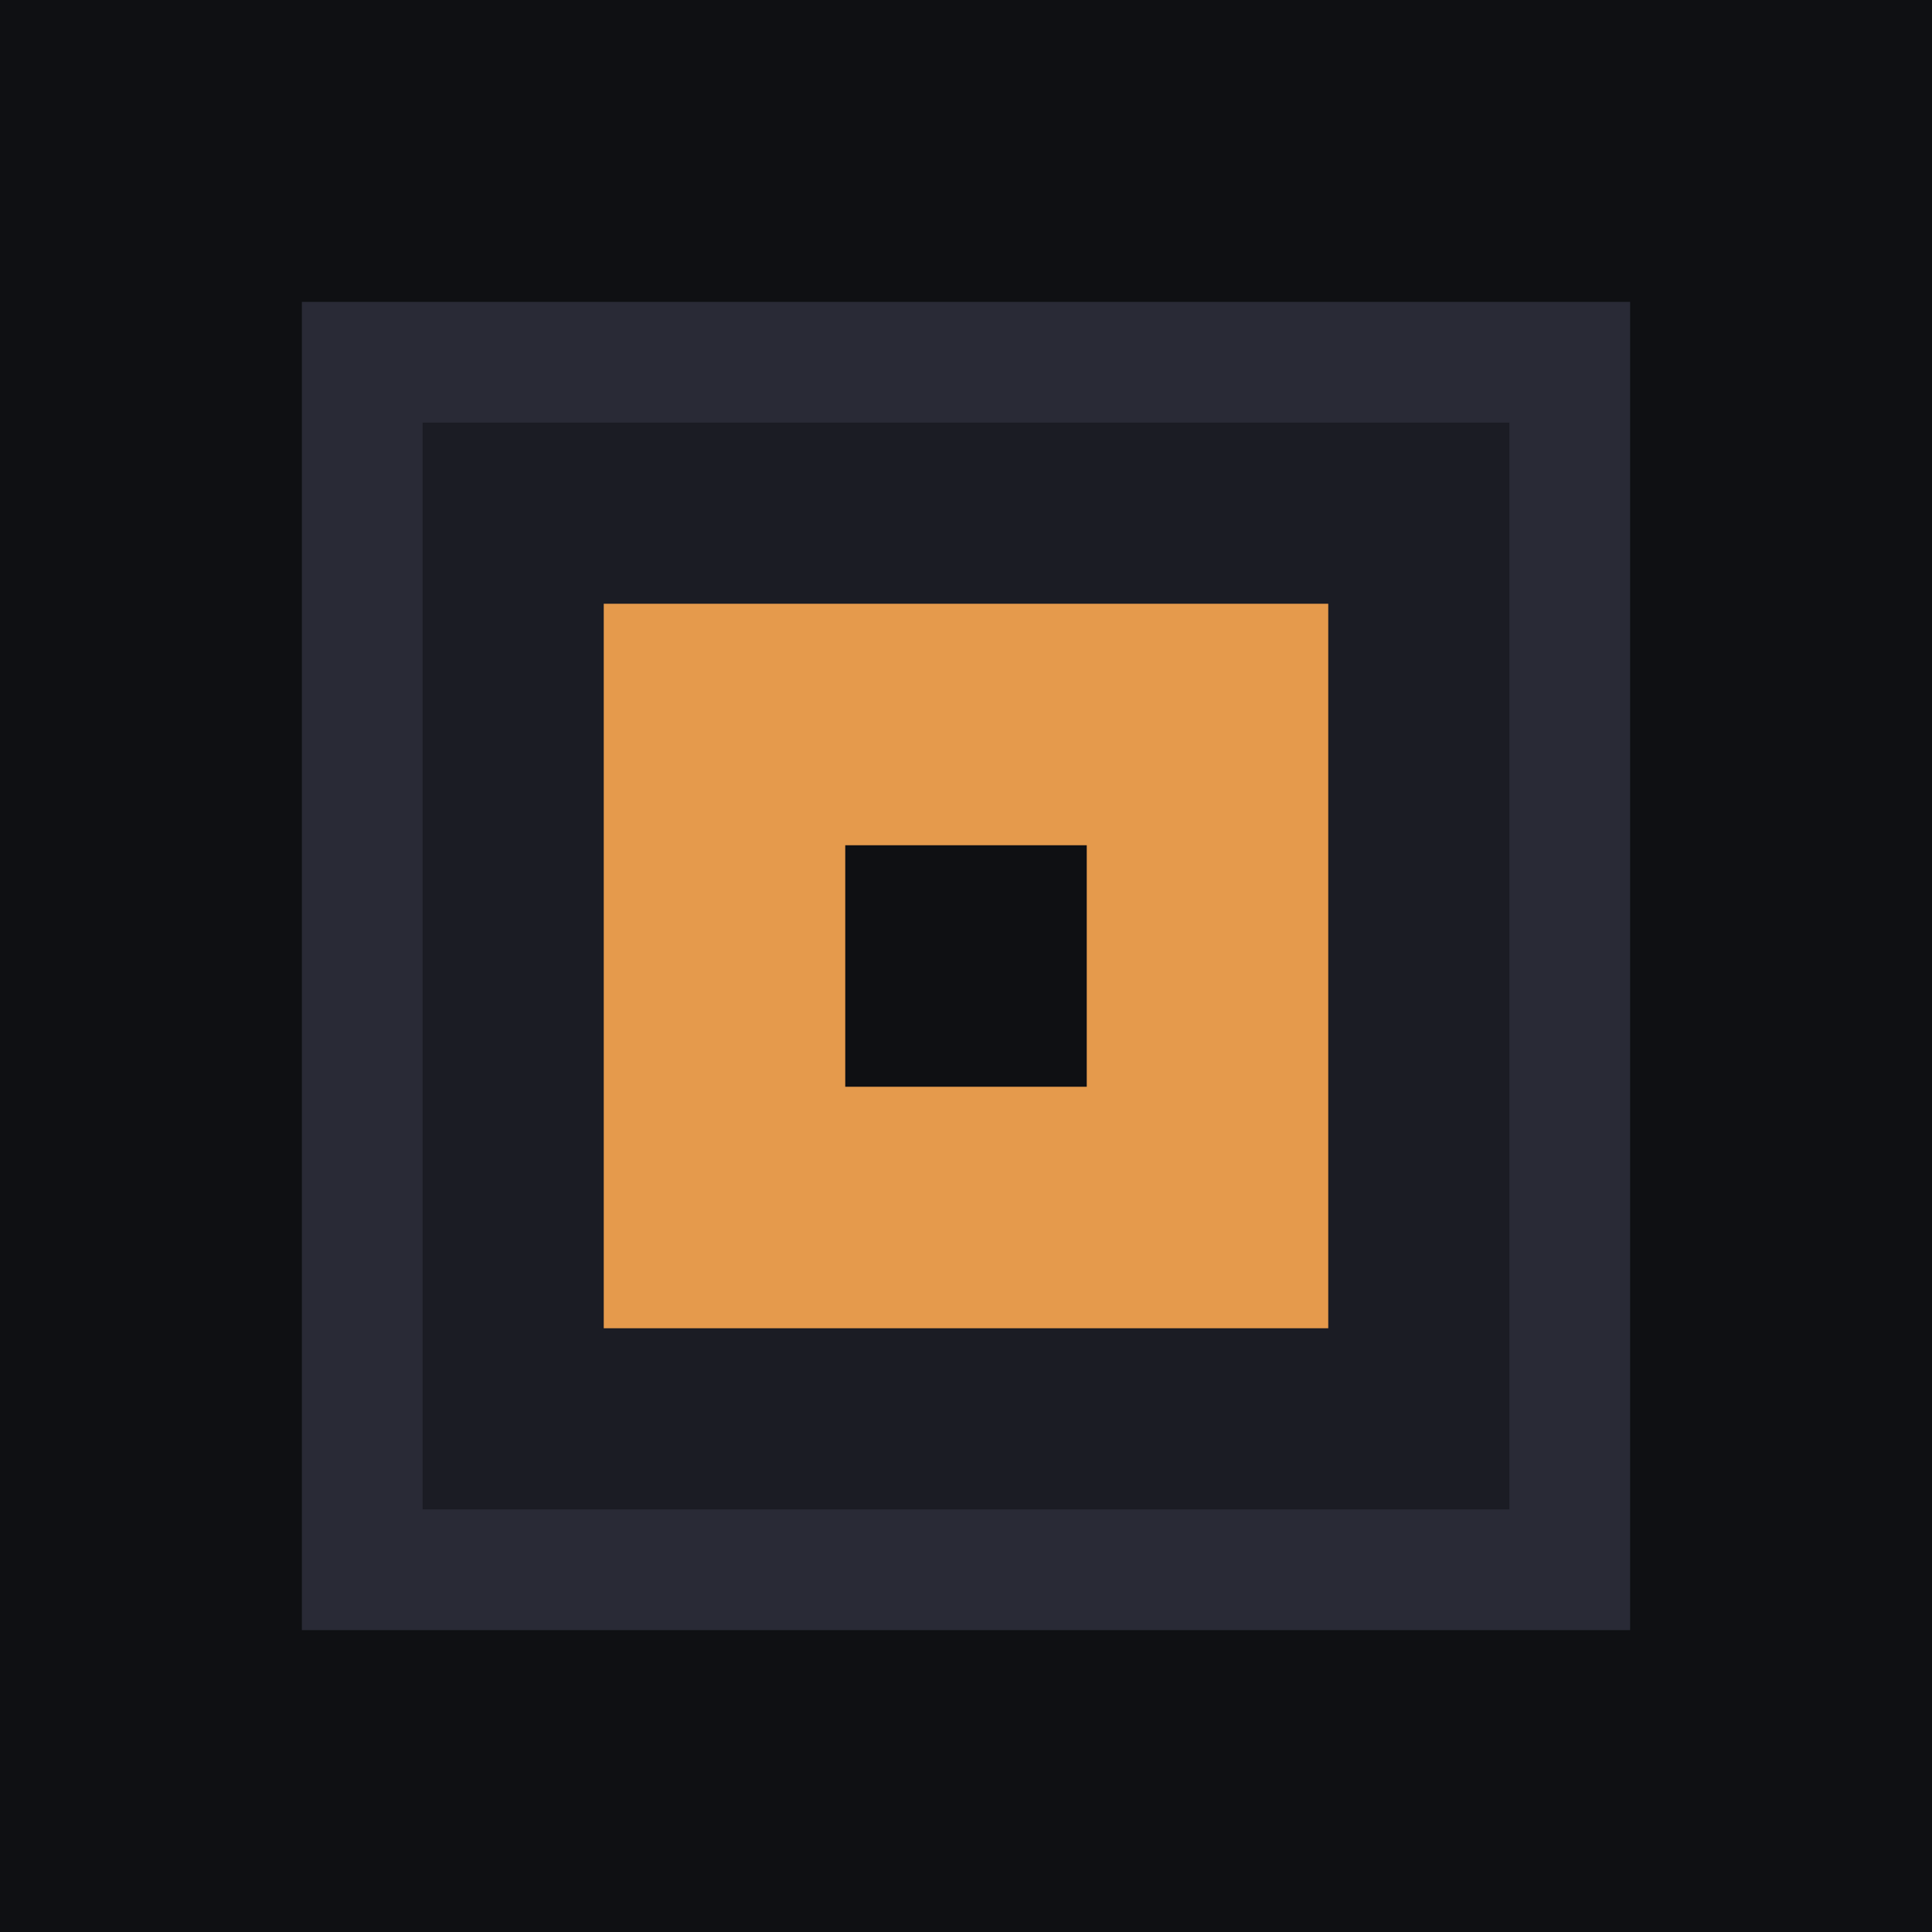
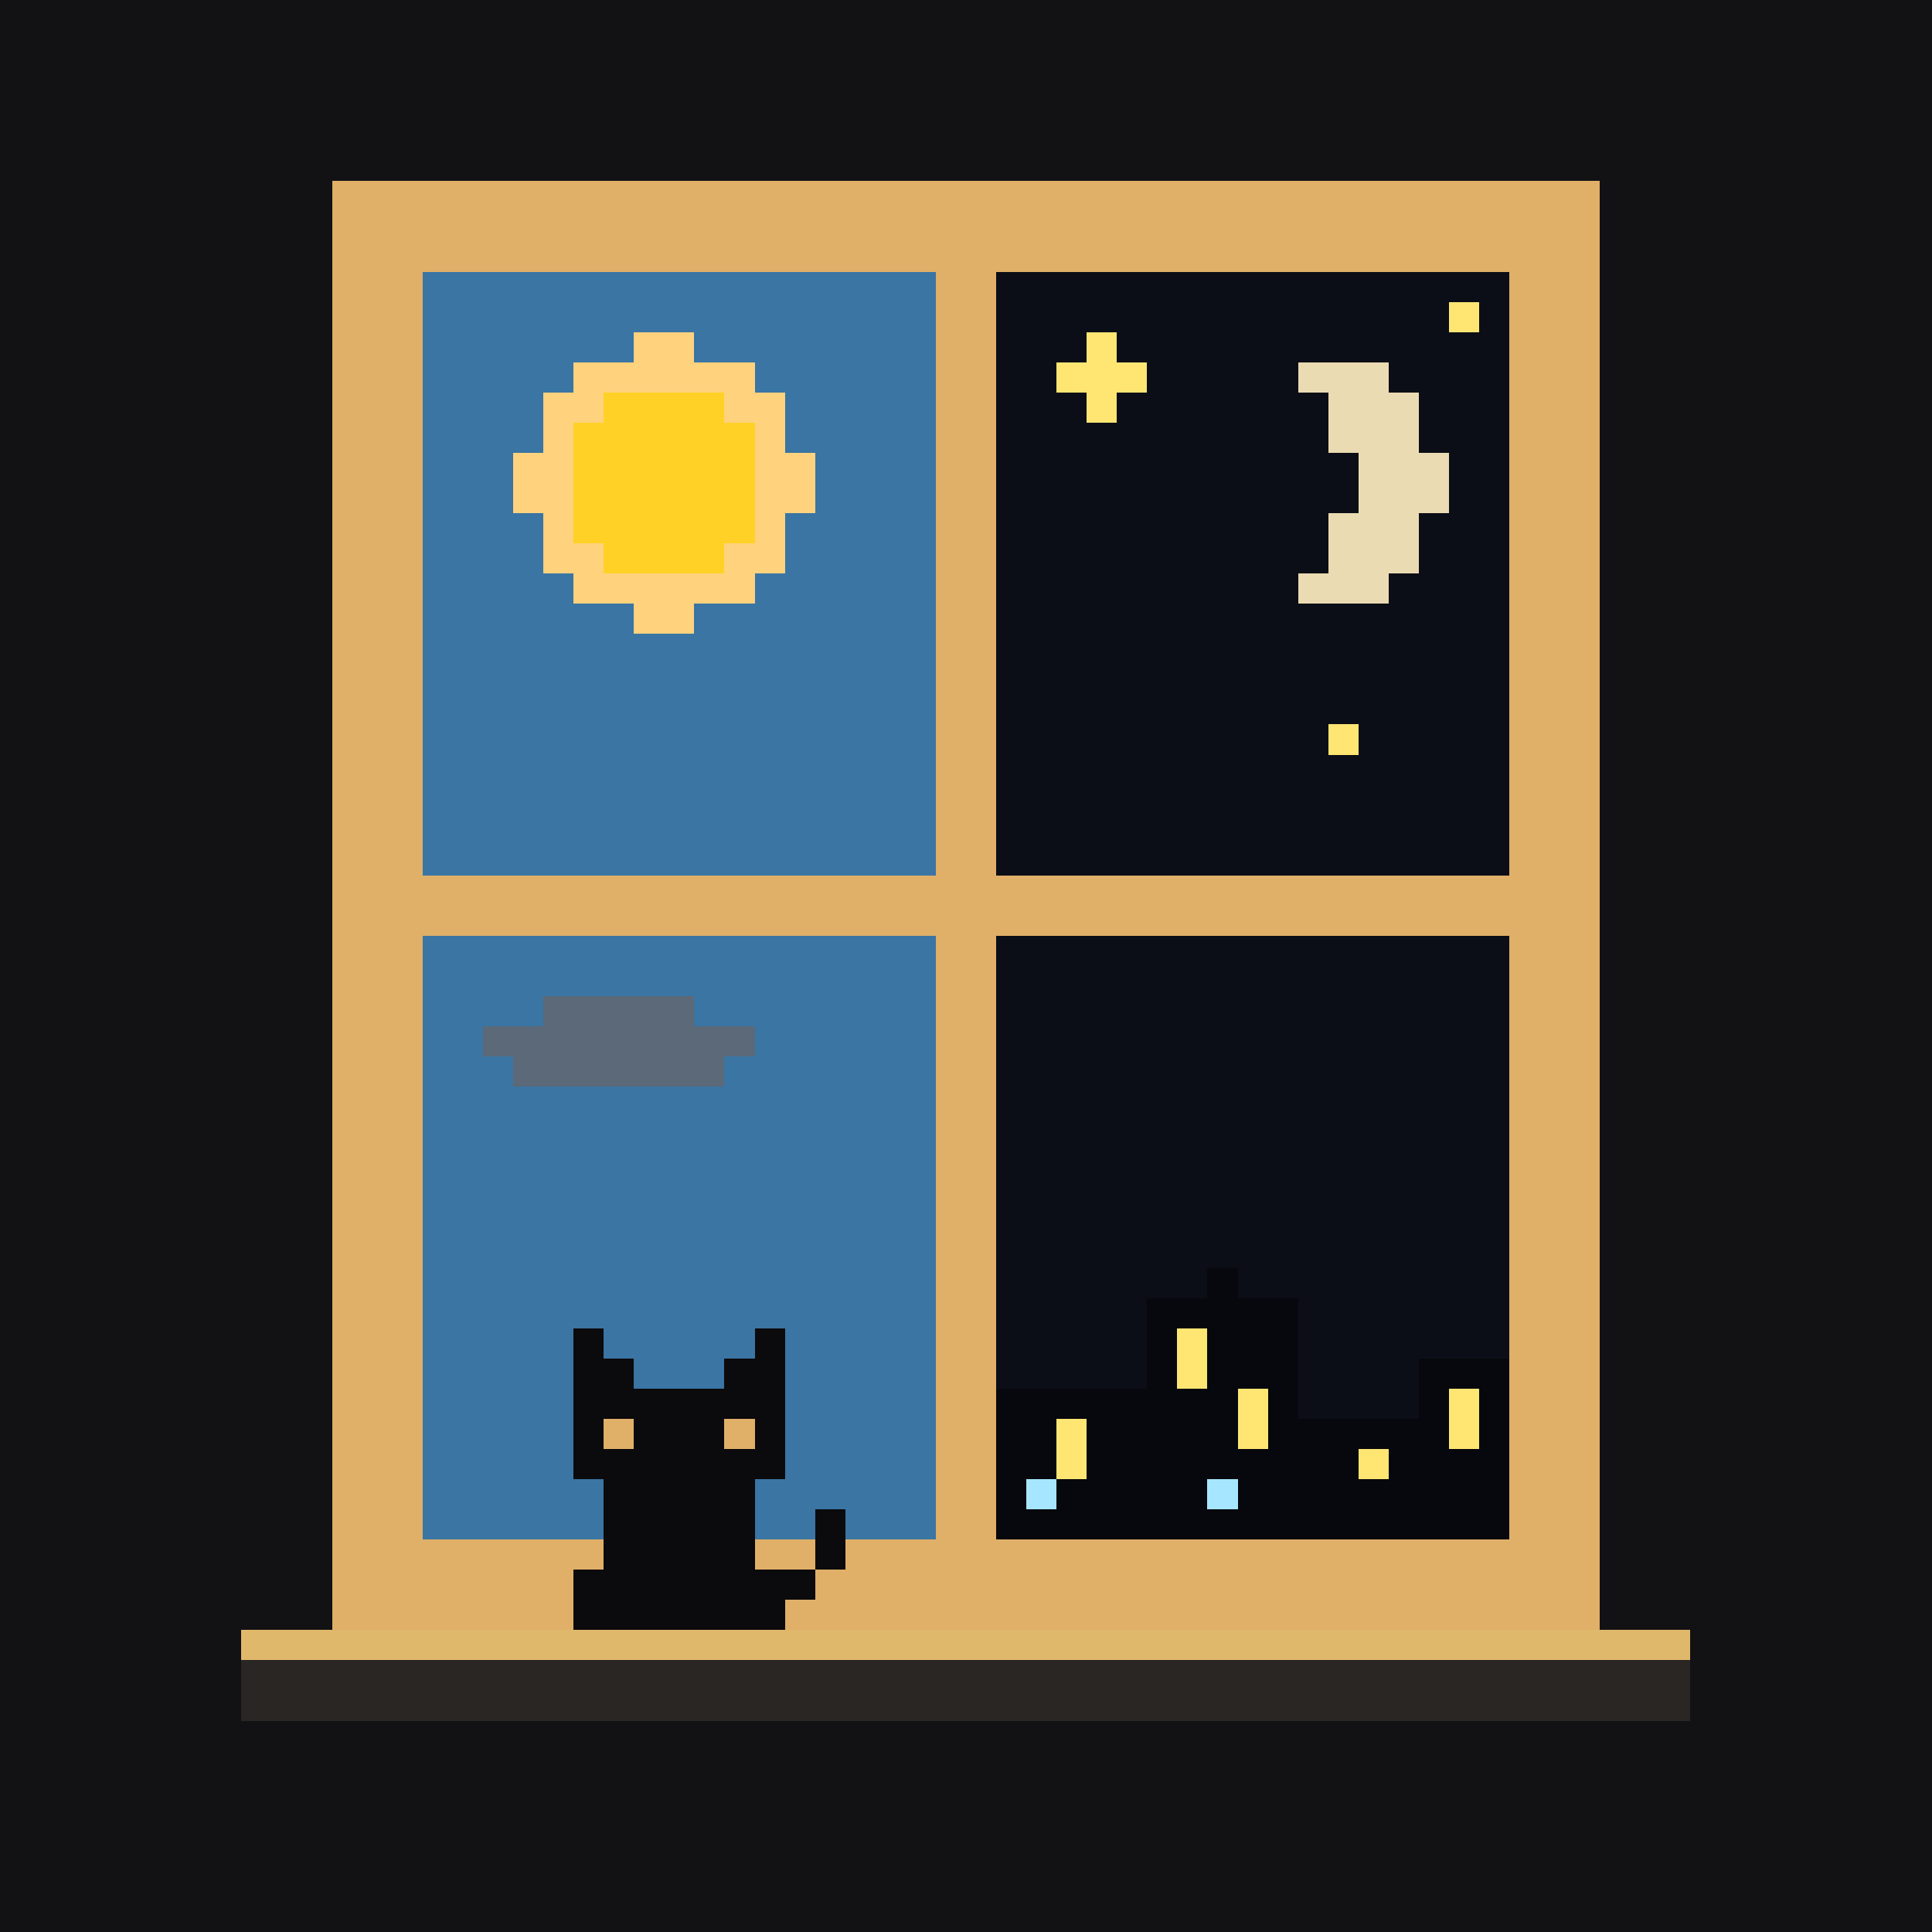
- <svg xmlns="http://www.w3.org/2000/svg" viewBox="0 0 32 32">
-   <rect width="32" height="32" fill="#0f1013" />
-   <rect x="6" y="6" width="20" height="20" fill="#1b1c24" stroke="#292a36" stroke-width="2" />
-   <rect x="10" y="10" width="12" height="12" fill="#e59a4c" />
-   <rect x="14" y="14" width="4" height="4" fill="#0f1013" />
+ <svg xmlns="http://www.w3.org/2000/svg" width="128" height="128" viewBox="0 0 64 64" shape-rendering="crispEdges">
+   <rect x="0" y="0" width="64" height="1" fill="#121214" />
+   <rect x="0" y="1" width="64" height="1" fill="#121214" />
+   <rect x="0" y="2" width="64" height="1" fill="#121214" />
+   <rect x="0" y="3" width="64" height="1" fill="#121214" />
+   <rect x="0" y="4" width="64" height="1" fill="#121214" />
+   <rect x="0" y="5" width="64" height="1" fill="#121214" />
+   <rect x="0" y="6" width="11" height="1" fill="#121214" />
+   <rect x="11" y="6" width="42" height="1" fill="#e0af68" />
+   <rect x="53" y="6" width="11" height="1" fill="#121214" />
+   <rect x="0" y="7" width="11" height="1" fill="#121214" />
+   <rect x="11" y="7" width="42" height="1" fill="#e0af68" />
+   <rect x="53" y="7" width="11" height="1" fill="#121214" />
+   <rect x="0" y="8" width="11" height="1" fill="#121214" />
+   <rect x="11" y="8" width="42" height="1" fill="#e0af68" />
+   <rect x="53" y="8" width="11" height="1" fill="#121214" />
+   <rect x="0" y="9" width="11" height="1" fill="#121214" />
+   <rect x="11" y="9" width="3" height="1" fill="#e0af68" />
+   <rect x="14" y="9" width="17" height="1" fill="#3a75a4" />
+   <rect x="31" y="9" width="2" height="1" fill="#e0af68" />
+   <rect x="33" y="9" width="17" height="1" fill="#0c0e17" />
+   <rect x="50" y="9" width="3" height="1" fill="#e0af68" />
+   <rect x="53" y="9" width="11" height="1" fill="#121214" />
+   <rect x="0" y="10" width="11" height="1" fill="#121214" />
+   <rect x="11" y="10" width="3" height="1" fill="#e0af68" />
+   <rect x="14" y="10" width="17" height="1" fill="#3a75a4" />
+   <rect x="31" y="10" width="2" height="1" fill="#e0af68" />
+   <rect x="33" y="10" width="15" height="1" fill="#0c0e17" />
+   <rect x="48" y="10" width="1" height="1" fill="#ffe673" />
+   <rect x="49" y="10" width="1" height="1" fill="#0c0e17" />
+   <rect x="50" y="10" width="3" height="1" fill="#e0af68" />
+   <rect x="53" y="10" width="11" height="1" fill="#121214" />
+   <rect x="0" y="11" width="11" height="1" fill="#121214" />
+   <rect x="11" y="11" width="3" height="1" fill="#e0af68" />
+   <rect x="14" y="11" width="7" height="1" fill="#3a75a4" />
+   <rect x="21" y="11" width="2" height="1" fill="#ffd27d" />
+   <rect x="23" y="11" width="8" height="1" fill="#3a75a4" />
+   <rect x="31" y="11" width="2" height="1" fill="#e0af68" />
+   <rect x="33" y="11" width="3" height="1" fill="#0c0e17" />
+   <rect x="36" y="11" width="1" height="1" fill="#ffe673" />
+   <rect x="37" y="11" width="13" height="1" fill="#0c0e17" />
+   <rect x="50" y="11" width="3" height="1" fill="#e0af68" />
+   <rect x="53" y="11" width="11" height="1" fill="#121214" />
+   <rect x="0" y="12" width="11" height="1" fill="#121214" />
+   <rect x="11" y="12" width="3" height="1" fill="#e0af68" />
+   <rect x="14" y="12" width="5" height="1" fill="#3a75a4" />
+   <rect x="19" y="12" width="6" height="1" fill="#ffd27d" />
+   <rect x="25" y="12" width="6" height="1" fill="#3a75a4" />
+   <rect x="31" y="12" width="2" height="1" fill="#e0af68" />
+   <rect x="33" y="12" width="2" height="1" fill="#0c0e17" />
+   <rect x="35" y="12" width="3" height="1" fill="#ffe673" />
+   <rect x="38" y="12" width="5" height="1" fill="#0c0e17" />
+   <rect x="43" y="12" width="3" height="1" fill="#ebdbb2" />
+   <rect x="46" y="12" width="4" height="1" fill="#0c0e17" />
+   <rect x="50" y="12" width="3" height="1" fill="#e0af68" />
+   <rect x="53" y="12" width="11" height="1" fill="#121214" />
+   <rect x="0" y="13" width="11" height="1" fill="#121214" />
+   <rect x="11" y="13" width="3" height="1" fill="#e0af68" />
+   <rect x="14" y="13" width="4" height="1" fill="#3a75a4" />
+   <rect x="18" y="13" width="2" height="1" fill="#ffd27d" />
+   <rect x="20" y="13" width="4" height="1" fill="#ffd126" />
+   <rect x="24" y="13" width="2" height="1" fill="#ffd27d" />
+   <rect x="26" y="13" width="5" height="1" fill="#3a75a4" />
+   <rect x="31" y="13" width="2" height="1" fill="#e0af68" />
+   <rect x="33" y="13" width="3" height="1" fill="#0c0e17" />
+   <rect x="36" y="13" width="1" height="1" fill="#ffe673" />
+   <rect x="37" y="13" width="7" height="1" fill="#0c0e17" />
+   <rect x="44" y="13" width="3" height="1" fill="#ebdbb2" />
+   <rect x="47" y="13" width="3" height="1" fill="#0c0e17" />
+   <rect x="50" y="13" width="3" height="1" fill="#e0af68" />
+   <rect x="53" y="13" width="11" height="1" fill="#121214" />
+   <rect x="0" y="14" width="11" height="1" fill="#121214" />
+   <rect x="11" y="14" width="3" height="1" fill="#e0af68" />
+   <rect x="14" y="14" width="4" height="1" fill="#3a75a4" />
+   <rect x="18" y="14" width="1" height="1" fill="#ffd27d" />
+   <rect x="19" y="14" width="6" height="1" fill="#ffd126" />
+   <rect x="25" y="14" width="1" height="1" fill="#ffd27d" />
+   <rect x="26" y="14" width="5" height="1" fill="#3a75a4" />
+   <rect x="31" y="14" width="2" height="1" fill="#e0af68" />
+   <rect x="33" y="14" width="11" height="1" fill="#0c0e17" />
+   <rect x="44" y="14" width="3" height="1" fill="#ebdbb2" />
+   <rect x="47" y="14" width="3" height="1" fill="#0c0e17" />
+   <rect x="50" y="14" width="3" height="1" fill="#e0af68" />
+   <rect x="53" y="14" width="11" height="1" fill="#121214" />
+   <rect x="0" y="15" width="11" height="1" fill="#121214" />
+   <rect x="11" y="15" width="3" height="1" fill="#e0af68" />
+   <rect x="14" y="15" width="3" height="1" fill="#3a75a4" />
+   <rect x="17" y="15" width="2" height="1" fill="#ffd27d" />
+   <rect x="19" y="15" width="6" height="1" fill="#ffd126" />
+   <rect x="25" y="15" width="2" height="1" fill="#ffd27d" />
+   <rect x="27" y="15" width="4" height="1" fill="#3a75a4" />
+   <rect x="31" y="15" width="2" height="1" fill="#e0af68" />
+   <rect x="33" y="15" width="12" height="1" fill="#0c0e17" />
+   <rect x="45" y="15" width="3" height="1" fill="#ebdbb2" />
+   <rect x="48" y="15" width="2" height="1" fill="#0c0e17" />
+   <rect x="50" y="15" width="3" height="1" fill="#e0af68" />
+   <rect x="53" y="15" width="11" height="1" fill="#121214" />
+   <rect x="0" y="16" width="11" height="1" fill="#121214" />
+   <rect x="11" y="16" width="3" height="1" fill="#e0af68" />
+   <rect x="14" y="16" width="3" height="1" fill="#3a75a4" />
+   <rect x="17" y="16" width="2" height="1" fill="#ffd27d" />
+   <rect x="19" y="16" width="6" height="1" fill="#ffd126" />
+   <rect x="25" y="16" width="2" height="1" fill="#ffd27d" />
+   <rect x="27" y="16" width="4" height="1" fill="#3a75a4" />
+   <rect x="31" y="16" width="2" height="1" fill="#e0af68" />
+   <rect x="33" y="16" width="12" height="1" fill="#0c0e17" />
+   <rect x="45" y="16" width="3" height="1" fill="#ebdbb2" />
+   <rect x="48" y="16" width="2" height="1" fill="#0c0e17" />
+   <rect x="50" y="16" width="3" height="1" fill="#e0af68" />
+   <rect x="53" y="16" width="11" height="1" fill="#121214" />
+   <rect x="0" y="17" width="11" height="1" fill="#121214" />
+   <rect x="11" y="17" width="3" height="1" fill="#e0af68" />
+   <rect x="14" y="17" width="4" height="1" fill="#3a75a4" />
+   <rect x="18" y="17" width="1" height="1" fill="#ffd27d" />
+   <rect x="19" y="17" width="6" height="1" fill="#ffd126" />
+   <rect x="25" y="17" width="1" height="1" fill="#ffd27d" />
+   <rect x="26" y="17" width="5" height="1" fill="#3a75a4" />
+   <rect x="31" y="17" width="2" height="1" fill="#e0af68" />
+   <rect x="33" y="17" width="11" height="1" fill="#0c0e17" />
+   <rect x="44" y="17" width="3" height="1" fill="#ebdbb2" />
+   <rect x="47" y="17" width="3" height="1" fill="#0c0e17" />
+   <rect x="50" y="17" width="3" height="1" fill="#e0af68" />
+   <rect x="53" y="17" width="11" height="1" fill="#121214" />
+   <rect x="0" y="18" width="11" height="1" fill="#121214" />
+   <rect x="11" y="18" width="3" height="1" fill="#e0af68" />
+   <rect x="14" y="18" width="4" height="1" fill="#3a75a4" />
+   <rect x="18" y="18" width="2" height="1" fill="#ffd27d" />
+   <rect x="20" y="18" width="4" height="1" fill="#ffd126" />
+   <rect x="24" y="18" width="2" height="1" fill="#ffd27d" />
+   <rect x="26" y="18" width="5" height="1" fill="#3a75a4" />
+   <rect x="31" y="18" width="2" height="1" fill="#e0af68" />
+   <rect x="33" y="18" width="11" height="1" fill="#0c0e17" />
+   <rect x="44" y="18" width="3" height="1" fill="#ebdbb2" />
+   <rect x="47" y="18" width="3" height="1" fill="#0c0e17" />
+   <rect x="50" y="18" width="3" height="1" fill="#e0af68" />
+   <rect x="53" y="18" width="11" height="1" fill="#121214" />
+   <rect x="0" y="19" width="11" height="1" fill="#121214" />
+   <rect x="11" y="19" width="3" height="1" fill="#e0af68" />
+   <rect x="14" y="19" width="5" height="1" fill="#3a75a4" />
+   <rect x="19" y="19" width="6" height="1" fill="#ffd27d" />
+   <rect x="25" y="19" width="6" height="1" fill="#3a75a4" />
+   <rect x="31" y="19" width="2" height="1" fill="#e0af68" />
+   <rect x="33" y="19" width="10" height="1" fill="#0c0e17" />
+   <rect x="43" y="19" width="3" height="1" fill="#ebdbb2" />
+   <rect x="46" y="19" width="4" height="1" fill="#0c0e17" />
+   <rect x="50" y="19" width="3" height="1" fill="#e0af68" />
+   <rect x="53" y="19" width="11" height="1" fill="#121214" />
+   <rect x="0" y="20" width="11" height="1" fill="#121214" />
+   <rect x="11" y="20" width="3" height="1" fill="#e0af68" />
+   <rect x="14" y="20" width="7" height="1" fill="#3a75a4" />
+   <rect x="21" y="20" width="2" height="1" fill="#ffd27d" />
+   <rect x="23" y="20" width="8" height="1" fill="#3a75a4" />
+   <rect x="31" y="20" width="2" height="1" fill="#e0af68" />
+   <rect x="33" y="20" width="17" height="1" fill="#0c0e17" />
+   <rect x="50" y="20" width="3" height="1" fill="#e0af68" />
+   <rect x="53" y="20" width="11" height="1" fill="#121214" />
+   <rect x="0" y="21" width="11" height="1" fill="#121214" />
+   <rect x="11" y="21" width="3" height="1" fill="#e0af68" />
+   <rect x="14" y="21" width="17" height="1" fill="#3a75a4" />
+   <rect x="31" y="21" width="2" height="1" fill="#e0af68" />
+   <rect x="33" y="21" width="17" height="1" fill="#0c0e17" />
+   <rect x="50" y="21" width="3" height="1" fill="#e0af68" />
+   <rect x="53" y="21" width="11" height="1" fill="#121214" />
+   <rect x="0" y="22" width="11" height="1" fill="#121214" />
+   <rect x="11" y="22" width="3" height="1" fill="#e0af68" />
+   <rect x="14" y="22" width="17" height="1" fill="#3a75a4" />
+   <rect x="31" y="22" width="2" height="1" fill="#e0af68" />
+   <rect x="33" y="22" width="17" height="1" fill="#0c0e17" />
+   <rect x="50" y="22" width="3" height="1" fill="#e0af68" />
+   <rect x="53" y="22" width="11" height="1" fill="#121214" />
+   <rect x="0" y="23" width="11" height="1" fill="#121214" />
+   <rect x="11" y="23" width="3" height="1" fill="#e0af68" />
+   <rect x="14" y="23" width="17" height="1" fill="#3a75a4" />
+   <rect x="31" y="23" width="2" height="1" fill="#e0af68" />
+   <rect x="33" y="23" width="17" height="1" fill="#0c0e17" />
+   <rect x="50" y="23" width="3" height="1" fill="#e0af68" />
+   <rect x="53" y="23" width="11" height="1" fill="#121214" />
+   <rect x="0" y="24" width="11" height="1" fill="#121214" />
+   <rect x="11" y="24" width="3" height="1" fill="#e0af68" />
+   <rect x="14" y="24" width="17" height="1" fill="#3a75a4" />
+   <rect x="31" y="24" width="2" height="1" fill="#e0af68" />
+   <rect x="33" y="24" width="11" height="1" fill="#0c0e17" />
+   <rect x="44" y="24" width="1" height="1" fill="#ffe673" />
+   <rect x="45" y="24" width="5" height="1" fill="#0c0e17" />
+   <rect x="50" y="24" width="3" height="1" fill="#e0af68" />
+   <rect x="53" y="24" width="11" height="1" fill="#121214" />
+   <rect x="0" y="25" width="11" height="1" fill="#121214" />
+   <rect x="11" y="25" width="3" height="1" fill="#e0af68" />
+   <rect x="14" y="25" width="17" height="1" fill="#3a75a4" />
+   <rect x="31" y="25" width="2" height="1" fill="#e0af68" />
+   <rect x="33" y="25" width="17" height="1" fill="#0c0e17" />
+   <rect x="50" y="25" width="3" height="1" fill="#e0af68" />
+   <rect x="53" y="25" width="11" height="1" fill="#121214" />
+   <rect x="0" y="26" width="11" height="1" fill="#121214" />
+   <rect x="11" y="26" width="3" height="1" fill="#e0af68" />
+   <rect x="14" y="26" width="17" height="1" fill="#3a75a4" />
+   <rect x="31" y="26" width="2" height="1" fill="#e0af68" />
+   <rect x="33" y="26" width="17" height="1" fill="#0c0e17" />
+   <rect x="50" y="26" width="3" height="1" fill="#e0af68" />
+   <rect x="53" y="26" width="11" height="1" fill="#121214" />
+   <rect x="0" y="27" width="11" height="1" fill="#121214" />
+   <rect x="11" y="27" width="3" height="1" fill="#e0af68" />
+   <rect x="14" y="27" width="17" height="1" fill="#3a75a4" />
+   <rect x="31" y="27" width="2" height="1" fill="#e0af68" />
+   <rect x="33" y="27" width="17" height="1" fill="#0c0e17" />
+   <rect x="50" y="27" width="3" height="1" fill="#e0af68" />
+   <rect x="53" y="27" width="11" height="1" fill="#121214" />
+   <rect x="0" y="28" width="11" height="1" fill="#121214" />
+   <rect x="11" y="28" width="3" height="1" fill="#e0af68" />
+   <rect x="14" y="28" width="17" height="1" fill="#3a75a4" />
+   <rect x="31" y="28" width="2" height="1" fill="#e0af68" />
+   <rect x="33" y="28" width="17" height="1" fill="#0c0e17" />
+   <rect x="50" y="28" width="3" height="1" fill="#e0af68" />
+   <rect x="53" y="28" width="11" height="1" fill="#121214" />
+   <rect x="0" y="29" width="11" height="1" fill="#121214" />
+   <rect x="11" y="29" width="42" height="1" fill="#e0af68" />
+   <rect x="53" y="29" width="11" height="1" fill="#121214" />
+   <rect x="0" y="30" width="11" height="1" fill="#121214" />
+   <rect x="11" y="30" width="42" height="1" fill="#e0af68" />
+   <rect x="53" y="30" width="11" height="1" fill="#121214" />
+   <rect x="0" y="31" width="11" height="1" fill="#121214" />
+   <rect x="11" y="31" width="3" height="1" fill="#e0af68" />
+   <rect x="14" y="31" width="17" height="1" fill="#3a75a4" />
+   <rect x="31" y="31" width="2" height="1" fill="#e0af68" />
+   <rect x="33" y="31" width="17" height="1" fill="#0c0e17" />
+   <rect x="50" y="31" width="3" height="1" fill="#e0af68" />
+   <rect x="53" y="31" width="11" height="1" fill="#121214" />
+   <rect x="0" y="32" width="11" height="1" fill="#121214" />
+   <rect x="11" y="32" width="3" height="1" fill="#e0af68" />
+   <rect x="14" y="32" width="17" height="1" fill="#3a75a4" />
+   <rect x="31" y="32" width="2" height="1" fill="#e0af68" />
+   <rect x="33" y="32" width="17" height="1" fill="#0c0e17" />
+   <rect x="50" y="32" width="3" height="1" fill="#e0af68" />
+   <rect x="53" y="32" width="11" height="1" fill="#121214" />
+   <rect x="0" y="33" width="11" height="1" fill="#121214" />
+   <rect x="11" y="33" width="3" height="1" fill="#e0af68" />
+   <rect x="14" y="33" width="4" height="1" fill="#3a75a4" />
+   <rect x="18" y="33" width="5" height="1" fill="#5b6978" />
+   <rect x="23" y="33" width="8" height="1" fill="#3a75a4" />
+   <rect x="31" y="33" width="2" height="1" fill="#e0af68" />
+   <rect x="33" y="33" width="17" height="1" fill="#0c0e17" />
+   <rect x="50" y="33" width="3" height="1" fill="#e0af68" />
+   <rect x="53" y="33" width="11" height="1" fill="#121214" />
+   <rect x="0" y="34" width="11" height="1" fill="#121214" />
+   <rect x="11" y="34" width="3" height="1" fill="#e0af68" />
+   <rect x="14" y="34" width="2" height="1" fill="#3a75a4" />
+   <rect x="16" y="34" width="9" height="1" fill="#5b6978" />
+   <rect x="25" y="34" width="6" height="1" fill="#3a75a4" />
+   <rect x="31" y="34" width="2" height="1" fill="#e0af68" />
+   <rect x="33" y="34" width="17" height="1" fill="#0c0e17" />
+   <rect x="50" y="34" width="3" height="1" fill="#e0af68" />
+   <rect x="53" y="34" width="11" height="1" fill="#121214" />
+   <rect x="0" y="35" width="11" height="1" fill="#121214" />
+   <rect x="11" y="35" width="3" height="1" fill="#e0af68" />
+   <rect x="14" y="35" width="3" height="1" fill="#3a75a4" />
+   <rect x="17" y="35" width="7" height="1" fill="#5b6978" />
+   <rect x="24" y="35" width="7" height="1" fill="#3a75a4" />
+   <rect x="31" y="35" width="2" height="1" fill="#e0af68" />
+   <rect x="33" y="35" width="17" height="1" fill="#0c0e17" />
+   <rect x="50" y="35" width="3" height="1" fill="#e0af68" />
+   <rect x="53" y="35" width="11" height="1" fill="#121214" />
+   <rect x="0" y="36" width="11" height="1" fill="#121214" />
+   <rect x="11" y="36" width="3" height="1" fill="#e0af68" />
+   <rect x="14" y="36" width="17" height="1" fill="#3a75a4" />
+   <rect x="31" y="36" width="2" height="1" fill="#e0af68" />
+   <rect x="33" y="36" width="17" height="1" fill="#0c0e17" />
+   <rect x="50" y="36" width="3" height="1" fill="#e0af68" />
+   <rect x="53" y="36" width="11" height="1" fill="#121214" />
+   <rect x="0" y="37" width="11" height="1" fill="#121214" />
+   <rect x="11" y="37" width="3" height="1" fill="#e0af68" />
+   <rect x="14" y="37" width="17" height="1" fill="#3a75a4" />
+   <rect x="31" y="37" width="2" height="1" fill="#e0af68" />
+   <rect x="33" y="37" width="17" height="1" fill="#0c0e17" />
+   <rect x="50" y="37" width="3" height="1" fill="#e0af68" />
+   <rect x="53" y="37" width="11" height="1" fill="#121214" />
+   <rect x="0" y="38" width="11" height="1" fill="#121214" />
+   <rect x="11" y="38" width="3" height="1" fill="#e0af68" />
+   <rect x="14" y="38" width="17" height="1" fill="#3a75a4" />
+   <rect x="31" y="38" width="2" height="1" fill="#e0af68" />
+   <rect x="33" y="38" width="17" height="1" fill="#0c0e17" />
+   <rect x="50" y="38" width="3" height="1" fill="#e0af68" />
+   <rect x="53" y="38" width="11" height="1" fill="#121214" />
+   <rect x="0" y="39" width="11" height="1" fill="#121214" />
+   <rect x="11" y="39" width="3" height="1" fill="#e0af68" />
+   <rect x="14" y="39" width="17" height="1" fill="#3a75a4" />
+   <rect x="31" y="39" width="2" height="1" fill="#e0af68" />
+   <rect x="33" y="39" width="17" height="1" fill="#0c0e17" />
+   <rect x="50" y="39" width="3" height="1" fill="#e0af68" />
+   <rect x="53" y="39" width="11" height="1" fill="#121214" />
+   <rect x="0" y="40" width="11" height="1" fill="#121214" />
+   <rect x="11" y="40" width="3" height="1" fill="#e0af68" />
+   <rect x="14" y="40" width="17" height="1" fill="#3a75a4" />
+   <rect x="31" y="40" width="2" height="1" fill="#e0af68" />
+   <rect x="33" y="40" width="17" height="1" fill="#0c0e17" />
+   <rect x="50" y="40" width="3" height="1" fill="#e0af68" />
+   <rect x="53" y="40" width="11" height="1" fill="#121214" />
+   <rect x="0" y="41" width="11" height="1" fill="#121214" />
+   <rect x="11" y="41" width="3" height="1" fill="#e0af68" />
+   <rect x="14" y="41" width="17" height="1" fill="#3a75a4" />
+   <rect x="31" y="41" width="2" height="1" fill="#e0af68" />
+   <rect x="33" y="41" width="17" height="1" fill="#0c0e17" />
+   <rect x="50" y="41" width="3" height="1" fill="#e0af68" />
+   <rect x="53" y="41" width="11" height="1" fill="#121214" />
+   <rect x="0" y="42" width="11" height="1" fill="#121214" />
+   <rect x="11" y="42" width="3" height="1" fill="#e0af68" />
+   <rect x="14" y="42" width="17" height="1" fill="#3a75a4" />
+   <rect x="31" y="42" width="2" height="1" fill="#e0af68" />
+   <rect x="33" y="42" width="7" height="1" fill="#0c0e17" />
+   <rect x="40" y="42" width="1" height="1" fill="#07080d" />
+   <rect x="41" y="42" width="9" height="1" fill="#0c0e17" />
+   <rect x="50" y="42" width="3" height="1" fill="#e0af68" />
+   <rect x="53" y="42" width="11" height="1" fill="#121214" />
+   <rect x="0" y="43" width="11" height="1" fill="#121214" />
+   <rect x="11" y="43" width="3" height="1" fill="#e0af68" />
+   <rect x="14" y="43" width="17" height="1" fill="#3a75a4" />
+   <rect x="31" y="43" width="2" height="1" fill="#e0af68" />
+   <rect x="33" y="43" width="5" height="1" fill="#0c0e17" />
+   <rect x="38" y="43" width="5" height="1" fill="#07080d" />
+   <rect x="43" y="43" width="7" height="1" fill="#0c0e17" />
+   <rect x="50" y="43" width="3" height="1" fill="#e0af68" />
+   <rect x="53" y="43" width="11" height="1" fill="#121214" />
+   <rect x="0" y="44" width="11" height="1" fill="#121214" />
+   <rect x="11" y="44" width="3" height="1" fill="#e0af68" />
+   <rect x="14" y="44" width="5" height="1" fill="#3a75a4" />
+   <rect x="19" y="44" width="1" height="1" fill="#0b0a0c" />
+   <rect x="20" y="44" width="5" height="1" fill="#3a75a4" />
+   <rect x="25" y="44" width="1" height="1" fill="#0b0a0c" />
+   <rect x="26" y="44" width="5" height="1" fill="#3a75a4" />
+   <rect x="31" y="44" width="2" height="1" fill="#e0af68" />
+   <rect x="33" y="44" width="5" height="1" fill="#0c0e17" />
+   <rect x="38" y="44" width="1" height="1" fill="#07080d" />
+   <rect x="39" y="44" width="1" height="1" fill="#ffe673" />
+   <rect x="40" y="44" width="3" height="1" fill="#07080d" />
+   <rect x="43" y="44" width="7" height="1" fill="#0c0e17" />
+   <rect x="50" y="44" width="3" height="1" fill="#e0af68" />
+   <rect x="53" y="44" width="11" height="1" fill="#121214" />
+   <rect x="0" y="45" width="11" height="1" fill="#121214" />
+   <rect x="11" y="45" width="3" height="1" fill="#e0af68" />
+   <rect x="14" y="45" width="5" height="1" fill="#3a75a4" />
+   <rect x="19" y="45" width="2" height="1" fill="#0b0a0c" />
+   <rect x="21" y="45" width="3" height="1" fill="#3a75a4" />
+   <rect x="24" y="45" width="2" height="1" fill="#0b0a0c" />
+   <rect x="26" y="45" width="5" height="1" fill="#3a75a4" />
+   <rect x="31" y="45" width="2" height="1" fill="#e0af68" />
+   <rect x="33" y="45" width="5" height="1" fill="#0c0e17" />
+   <rect x="38" y="45" width="1" height="1" fill="#07080d" />
+   <rect x="39" y="45" width="1" height="1" fill="#ffe673" />
+   <rect x="40" y="45" width="3" height="1" fill="#07080d" />
+   <rect x="43" y="45" width="4" height="1" fill="#0c0e17" />
+   <rect x="47" y="45" width="3" height="1" fill="#07080d" />
+   <rect x="50" y="45" width="3" height="1" fill="#e0af68" />
+   <rect x="53" y="45" width="11" height="1" fill="#121214" />
+   <rect x="0" y="46" width="11" height="1" fill="#121214" />
+   <rect x="11" y="46" width="3" height="1" fill="#e0af68" />
+   <rect x="14" y="46" width="5" height="1" fill="#3a75a4" />
+   <rect x="19" y="46" width="7" height="1" fill="#0b0a0c" />
+   <rect x="26" y="46" width="5" height="1" fill="#3a75a4" />
+   <rect x="31" y="46" width="2" height="1" fill="#e0af68" />
+   <rect x="33" y="46" width="8" height="1" fill="#07080d" />
+   <rect x="41" y="46" width="1" height="1" fill="#ffe673" />
+   <rect x="42" y="46" width="1" height="1" fill="#07080d" />
+   <rect x="43" y="46" width="4" height="1" fill="#0c0e17" />
+   <rect x="47" y="46" width="1" height="1" fill="#07080d" />
+   <rect x="48" y="46" width="1" height="1" fill="#ffe673" />
+   <rect x="49" y="46" width="1" height="1" fill="#07080d" />
+   <rect x="50" y="46" width="3" height="1" fill="#e0af68" />
+   <rect x="53" y="46" width="11" height="1" fill="#121214" />
+   <rect x="0" y="47" width="11" height="1" fill="#121214" />
+   <rect x="11" y="47" width="3" height="1" fill="#e0af68" />
+   <rect x="14" y="47" width="5" height="1" fill="#3a75a4" />
+   <rect x="19" y="47" width="1" height="1" fill="#0b0a0c" />
+   <rect x="20" y="47" width="1" height="1" fill="#e0af68" />
+   <rect x="21" y="47" width="3" height="1" fill="#0b0a0c" />
+   <rect x="24" y="47" width="1" height="1" fill="#e0af68" />
+   <rect x="25" y="47" width="1" height="1" fill="#0b0a0c" />
+   <rect x="26" y="47" width="5" height="1" fill="#3a75a4" />
+   <rect x="31" y="47" width="2" height="1" fill="#e0af68" />
+   <rect x="33" y="47" width="2" height="1" fill="#07080d" />
+   <rect x="35" y="47" width="1" height="1" fill="#ffe673" />
+   <rect x="36" y="47" width="5" height="1" fill="#07080d" />
+   <rect x="41" y="47" width="1" height="1" fill="#ffe673" />
+   <rect x="42" y="47" width="6" height="1" fill="#07080d" />
+   <rect x="48" y="47" width="1" height="1" fill="#ffe673" />
+   <rect x="49" y="47" width="1" height="1" fill="#07080d" />
+   <rect x="50" y="47" width="3" height="1" fill="#e0af68" />
+   <rect x="53" y="47" width="11" height="1" fill="#121214" />
+   <rect x="0" y="48" width="11" height="1" fill="#121214" />
+   <rect x="11" y="48" width="3" height="1" fill="#e0af68" />
+   <rect x="14" y="48" width="5" height="1" fill="#3a75a4" />
+   <rect x="19" y="48" width="7" height="1" fill="#0b0a0c" />
+   <rect x="26" y="48" width="5" height="1" fill="#3a75a4" />
+   <rect x="31" y="48" width="2" height="1" fill="#e0af68" />
+   <rect x="33" y="48" width="2" height="1" fill="#07080d" />
+   <rect x="35" y="48" width="1" height="1" fill="#ffe673" />
+   <rect x="36" y="48" width="9" height="1" fill="#07080d" />
+   <rect x="45" y="48" width="1" height="1" fill="#ffe673" />
+   <rect x="46" y="48" width="4" height="1" fill="#07080d" />
+   <rect x="50" y="48" width="3" height="1" fill="#e0af68" />
+   <rect x="53" y="48" width="11" height="1" fill="#121214" />
+   <rect x="0" y="49" width="11" height="1" fill="#121214" />
+   <rect x="11" y="49" width="3" height="1" fill="#e0af68" />
+   <rect x="14" y="49" width="6" height="1" fill="#3a75a4" />
+   <rect x="20" y="49" width="5" height="1" fill="#0b0a0c" />
+   <rect x="25" y="49" width="6" height="1" fill="#3a75a4" />
+   <rect x="31" y="49" width="2" height="1" fill="#e0af68" />
+   <rect x="33" y="49" width="1" height="1" fill="#07080d" />
+   <rect x="34" y="49" width="1" height="1" fill="#a6e6ff" />
+   <rect x="35" y="49" width="5" height="1" fill="#07080d" />
+   <rect x="40" y="49" width="1" height="1" fill="#a6e6ff" />
+   <rect x="41" y="49" width="9" height="1" fill="#07080d" />
+   <rect x="50" y="49" width="3" height="1" fill="#e0af68" />
+   <rect x="53" y="49" width="11" height="1" fill="#121214" />
+   <rect x="0" y="50" width="11" height="1" fill="#121214" />
+   <rect x="11" y="50" width="3" height="1" fill="#e0af68" />
+   <rect x="14" y="50" width="6" height="1" fill="#3a75a4" />
+   <rect x="20" y="50" width="5" height="1" fill="#0b0a0c" />
+   <rect x="25" y="50" width="2" height="1" fill="#3a75a4" />
+   <rect x="27" y="50" width="1" height="1" fill="#0b0a0c" />
+   <rect x="28" y="50" width="3" height="1" fill="#3a75a4" />
+   <rect x="31" y="50" width="2" height="1" fill="#e0af68" />
+   <rect x="33" y="50" width="17" height="1" fill="#07080d" />
+   <rect x="50" y="50" width="3" height="1" fill="#e0af68" />
+   <rect x="53" y="50" width="11" height="1" fill="#121214" />
+   <rect x="0" y="51" width="11" height="1" fill="#121214" />
+   <rect x="11" y="51" width="9" height="1" fill="#e0af68" />
+   <rect x="20" y="51" width="5" height="1" fill="#0b0a0c" />
+   <rect x="25" y="51" width="2" height="1" fill="#e0af68" />
+   <rect x="27" y="51" width="1" height="1" fill="#0b0a0c" />
+   <rect x="28" y="51" width="25" height="1" fill="#e0af68" />
+   <rect x="53" y="51" width="11" height="1" fill="#121214" />
+   <rect x="0" y="52" width="11" height="1" fill="#121214" />
+   <rect x="11" y="52" width="8" height="1" fill="#e0af68" />
+   <rect x="19" y="52" width="8" height="1" fill="#0b0a0c" />
+   <rect x="27" y="52" width="26" height="1" fill="#e0af68" />
+   <rect x="53" y="52" width="11" height="1" fill="#121214" />
+   <rect x="0" y="53" width="11" height="1" fill="#121214" />
+   <rect x="11" y="53" width="8" height="1" fill="#e0af68" />
+   <rect x="19" y="53" width="7" height="1" fill="#0b0a0c" />
+   <rect x="26" y="53" width="27" height="1" fill="#e0af68" />
+   <rect x="53" y="53" width="11" height="1" fill="#121214" />
+   <rect x="0" y="54" width="8" height="1" fill="#121214" />
+   <rect x="8" y="54" width="48" height="1" fill="#e0b86b" />
+   <rect x="56" y="54" width="8" height="1" fill="#121214" />
+   <rect x="0" y="55" width="8" height="1" fill="#121214" />
+   <rect x="8" y="55" width="48" height="1" fill="#292624" />
+   <rect x="56" y="55" width="8" height="1" fill="#121214" />
+   <rect x="0" y="56" width="8" height="1" fill="#121214" />
+   <rect x="8" y="56" width="48" height="1" fill="#292624" />
+   <rect x="56" y="56" width="8" height="1" fill="#121214" />
+   <rect x="0" y="57" width="64" height="1" fill="#121214" />
+   <rect x="0" y="58" width="64" height="1" fill="#121214" />
+   <rect x="0" y="59" width="64" height="1" fill="#121214" />
+   <rect x="0" y="60" width="64" height="1" fill="#121214" />
+   <rect x="0" y="61" width="64" height="1" fill="#121214" />
+   <rect x="0" y="62" width="64" height="1" fill="#121214" />
+   <rect x="0" y="63" width="64" height="1" fill="#121214" />
</svg>
